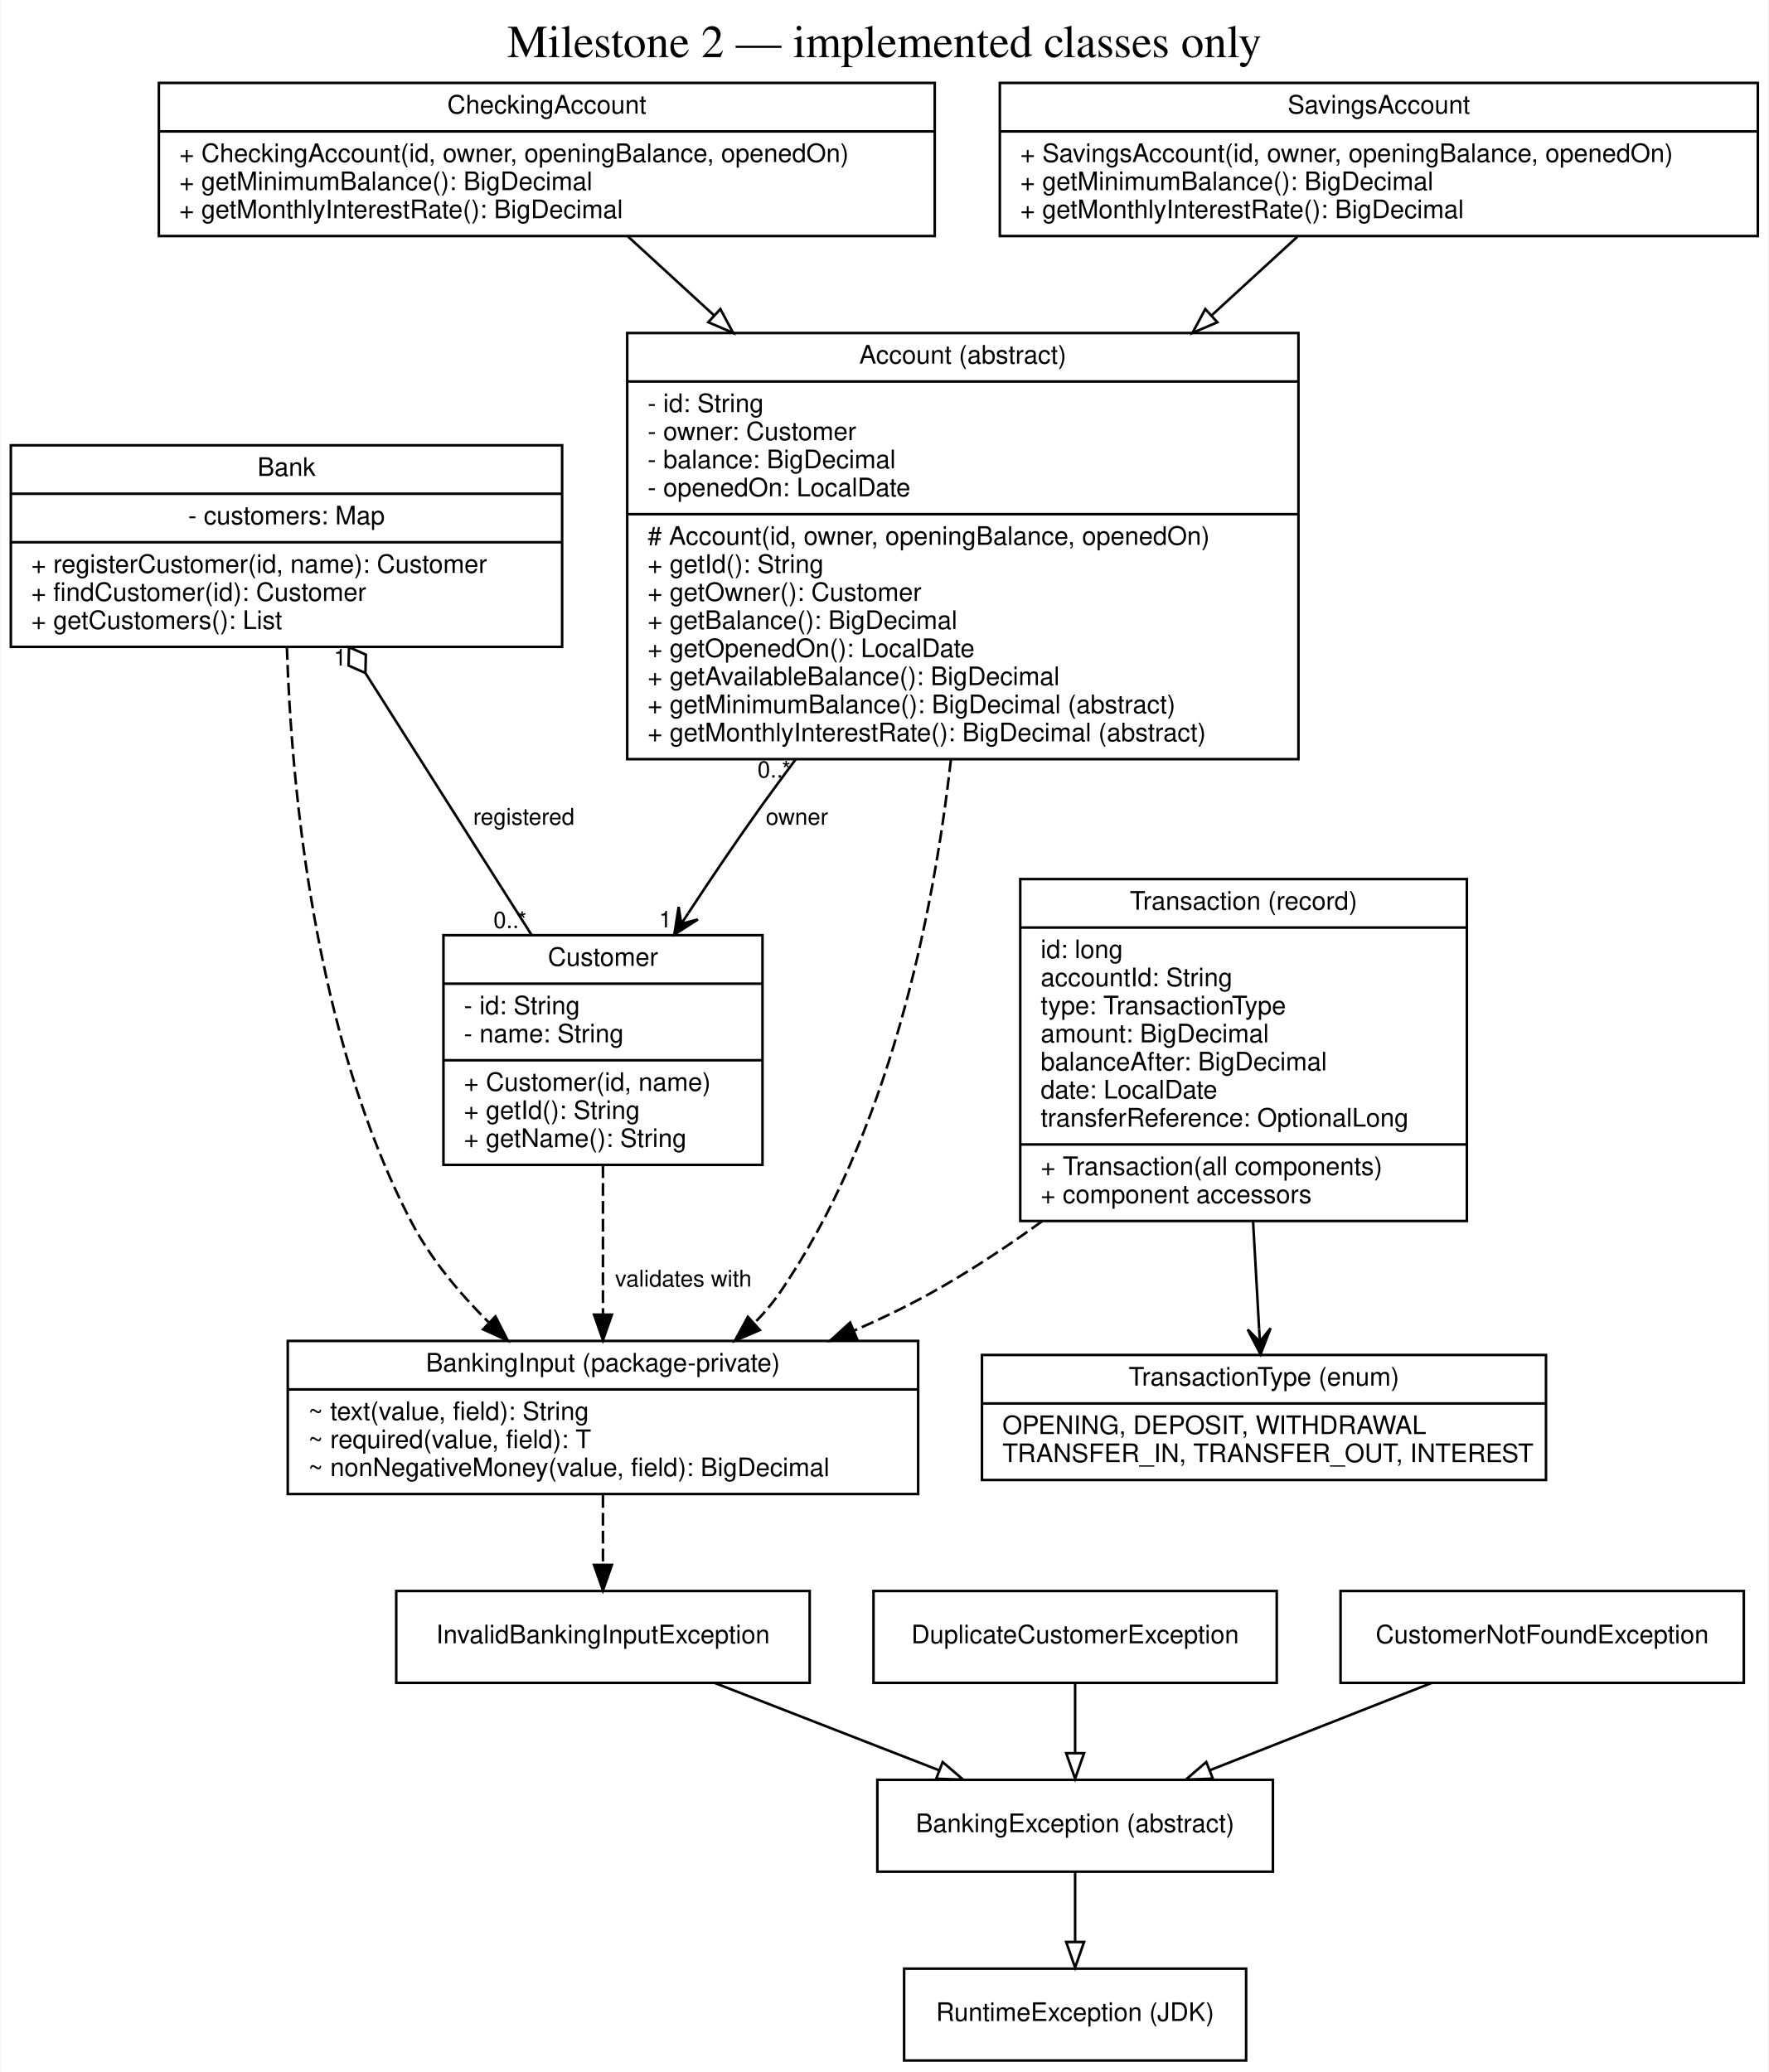
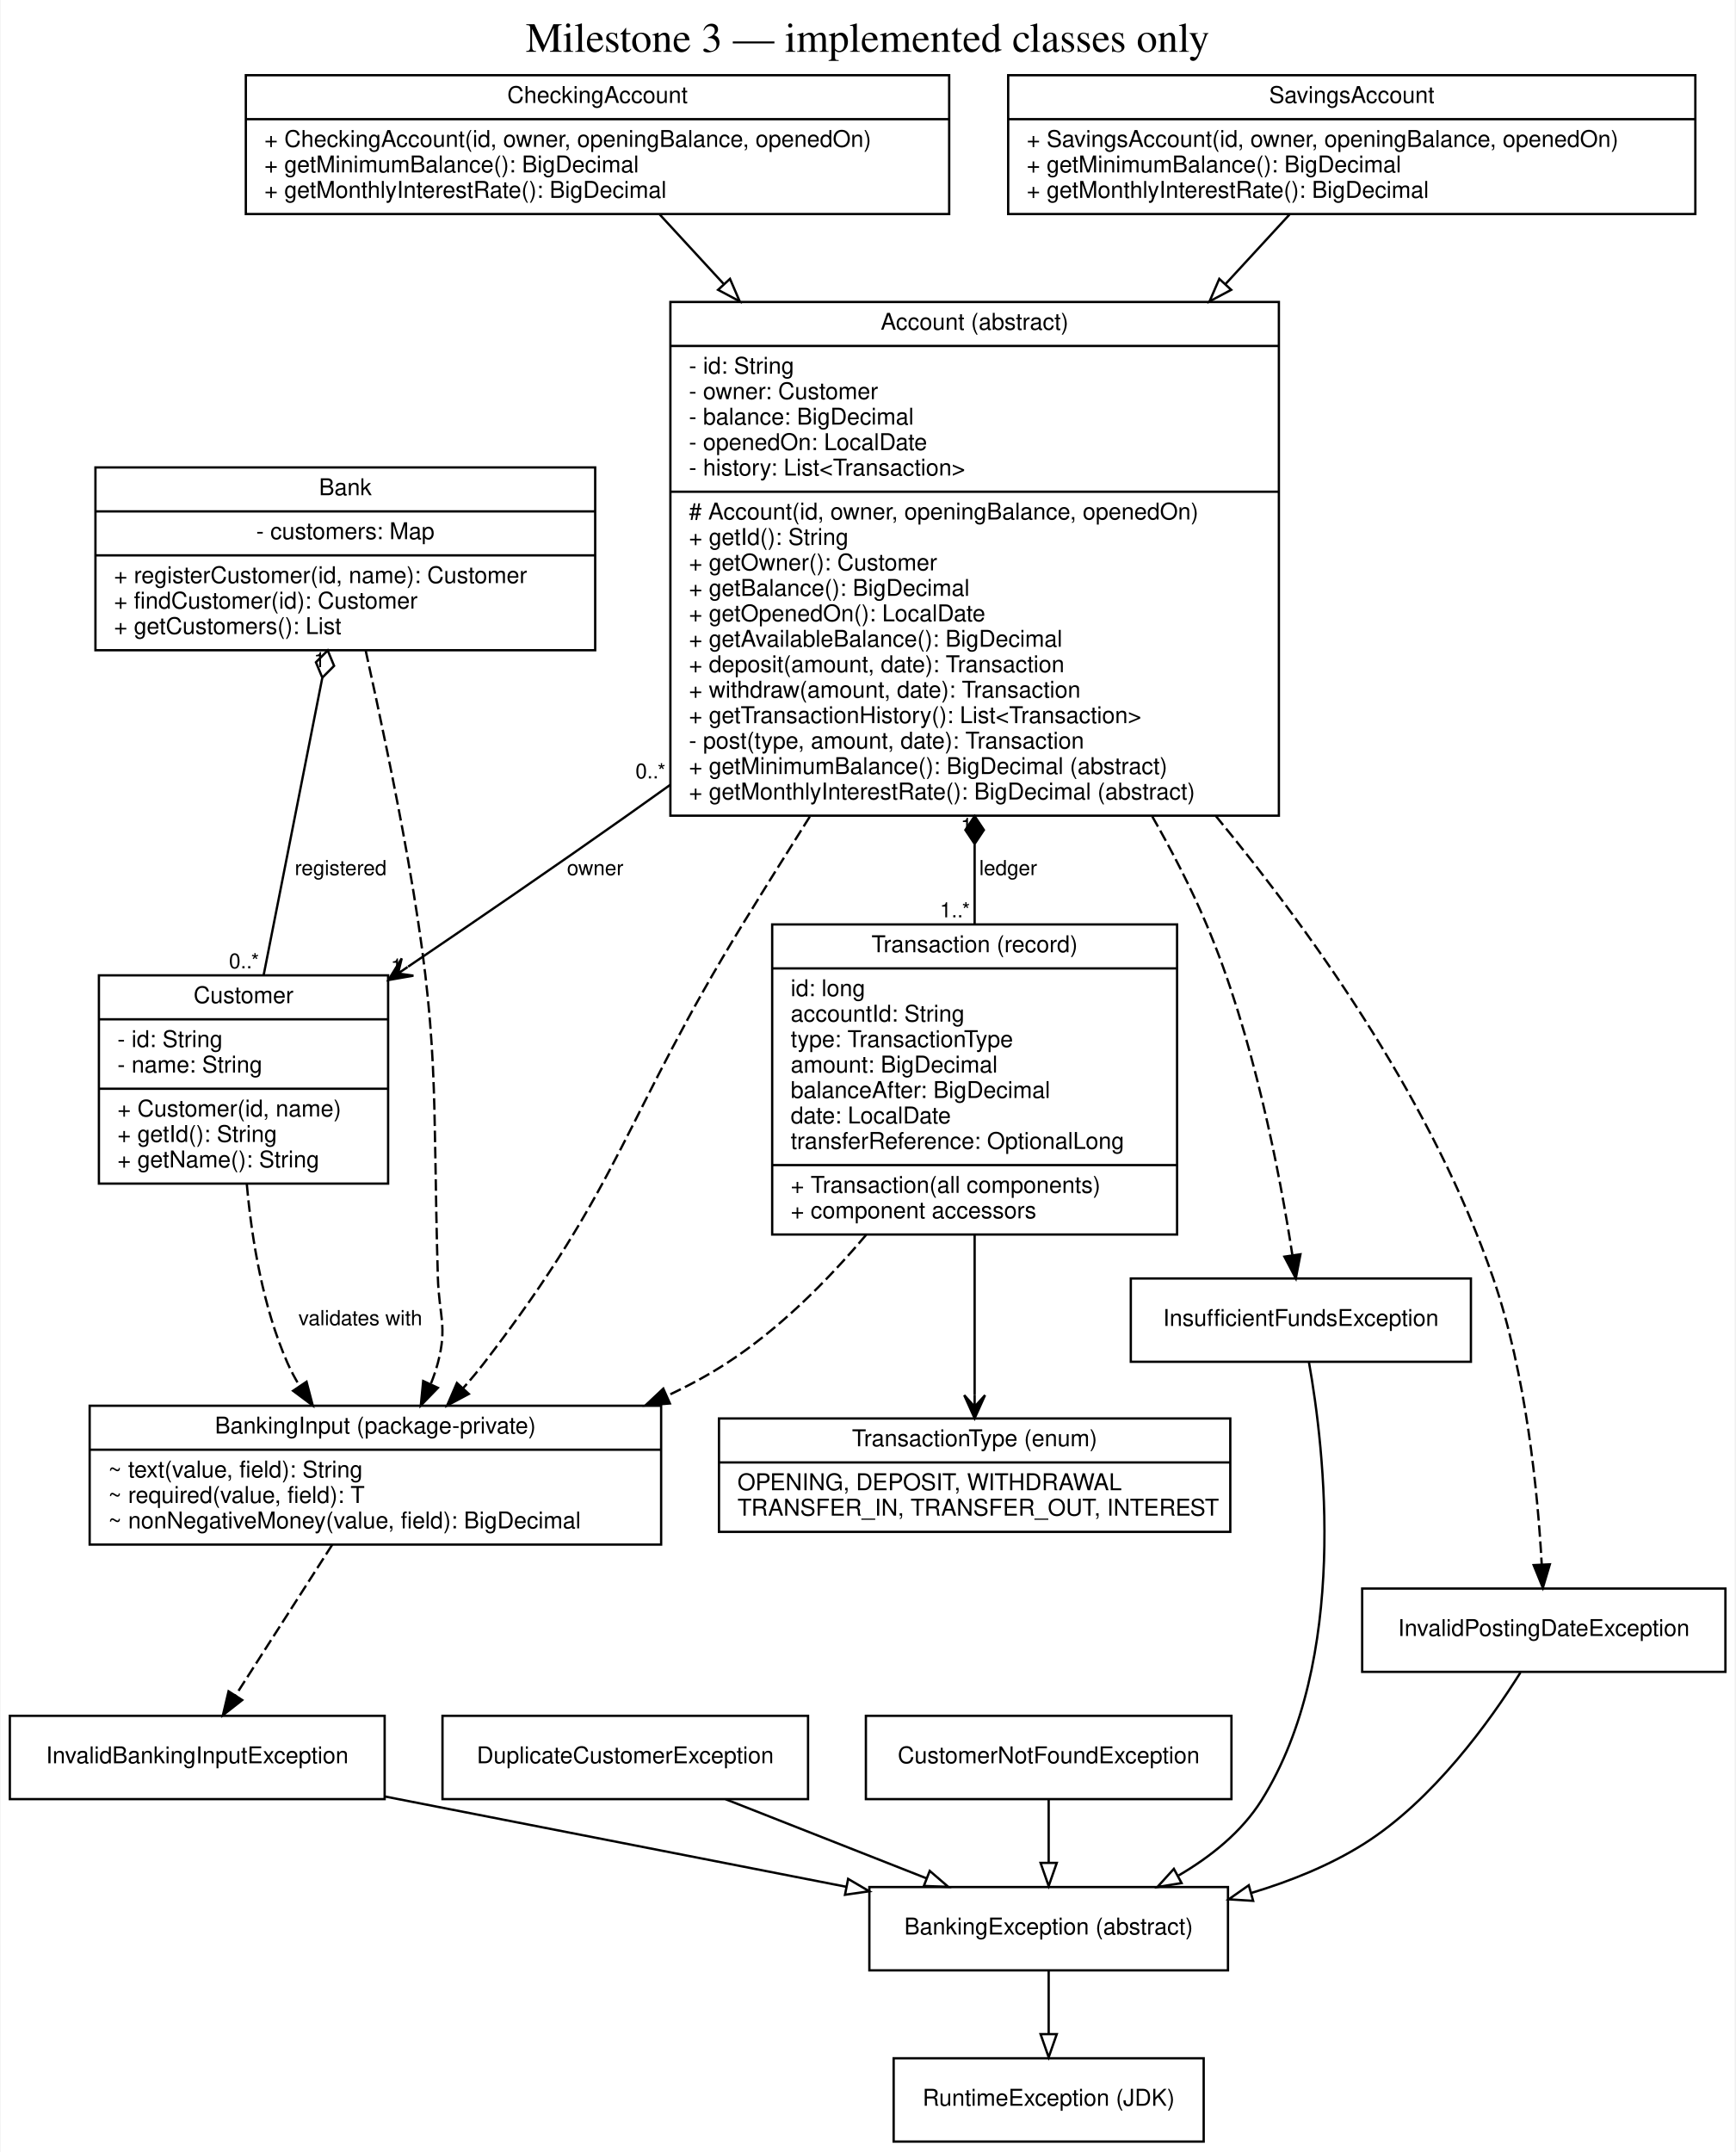
- <svg xmlns="http://www.w3.org/2000/svg" width="693pt" height="812pt" viewBox="0.00 0.00 692.50 812.00">
-   <g id="graph0" class="graph" transform="scale(1 1) rotate(0) translate(4 808)">
-     <polygon fill="white" stroke="transparent" points="-4,4 -4,-808 688.5,-808 688.5,4 -4,4" />
-     <text text-anchor="middle" x="342.25" y="-785.6" font-family="Times,serif" font-size="18.00">Milestone 2 — implemented classes only</text>
+ <svg xmlns="http://www.w3.org/2000/svg" width="750pt" height="930pt" viewBox="0.00 0.00 749.50 930.00">
+   <g id="graph0" class="graph" transform="scale(1 1) rotate(0) translate(4 926)">
+     <polygon fill="white" stroke="transparent" points="-4,4 -4,-926 745.5,-926 745.5,4 -4,4" />
+     <text text-anchor="middle" x="370.75" y="-903.6" font-family="Times,serif" font-size="18.00">Milestone 3 — implemented classes only</text>
    <g id="node1" class="node">
-       <polygon fill="none" stroke="black" points="0,-554.5 0,-633.5 216,-633.5 216,-554.5 0,-554.5" />
-       <text text-anchor="middle" x="108" y="-621.5" font-family="Helvetica,sans-Serif" font-size="10.00">Bank</text>
-       <polyline fill="none" stroke="black" points="0,-614.5 216,-614.5 " />
-       <text text-anchor="middle" x="108" y="-602.5" font-family="Helvetica,sans-Serif" font-size="10.00">- customers: Map</text>
-       <polyline fill="none" stroke="black" points="0,-595.5 216,-595.5 " />
-       <text text-anchor="start" x="8" y="-583.5" font-family="Helvetica,sans-Serif" font-size="10.00">+ registerCustomer(id, name): Customer</text>
-       <text text-anchor="start" x="8" y="-572.5" font-family="Helvetica,sans-Serif" font-size="10.00">+ findCustomer(id): Customer</text>
-       <text text-anchor="start" x="8" y="-561.5" font-family="Helvetica,sans-Serif" font-size="10.00">+ getCustomers(): List</text>
+       <polygon fill="none" stroke="black" points="37,-645 37,-724 253,-724 253,-645 37,-645" />
+       <text text-anchor="middle" x="145" y="-712" font-family="Helvetica,sans-Serif" font-size="10.00">Bank</text>
+       <polyline fill="none" stroke="black" points="37,-705 253,-705 " />
+       <text text-anchor="middle" x="145" y="-693" font-family="Helvetica,sans-Serif" font-size="10.00">- customers: Map</text>
+       <polyline fill="none" stroke="black" points="37,-686 253,-686 " />
+       <text text-anchor="start" x="45" y="-674" font-family="Helvetica,sans-Serif" font-size="10.00">+ registerCustomer(id, name): Customer</text>
+       <text text-anchor="start" x="45" y="-663" font-family="Helvetica,sans-Serif" font-size="10.00">+ findCustomer(id): Customer</text>
+       <text text-anchor="start" x="45" y="-652" font-family="Helvetica,sans-Serif" font-size="10.00">+ getCustomers(): List</text>
    </g>
    <g id="node2" class="node">
-       <polygon fill="none" stroke="black" points="169.5,-351.5 169.5,-441.5 294.5,-441.5 294.5,-351.5 169.5,-351.5" />
-       <text text-anchor="middle" x="232" y="-429.5" font-family="Helvetica,sans-Serif" font-size="10.00">Customer</text>
-       <polyline fill="none" stroke="black" points="169.5,-422.5 294.5,-422.5 " />
-       <text text-anchor="start" x="177.5" y="-410.5" font-family="Helvetica,sans-Serif" font-size="10.00">- id: String</text>
-       <text text-anchor="start" x="177.5" y="-399.5" font-family="Helvetica,sans-Serif" font-size="10.00">- name: String</text>
-       <polyline fill="none" stroke="black" points="169.5,-392.5 294.5,-392.5 " />
-       <text text-anchor="start" x="177.5" y="-380.5" font-family="Helvetica,sans-Serif" font-size="10.00">+ Customer(id, name)</text>
-       <text text-anchor="start" x="177.5" y="-369.5" font-family="Helvetica,sans-Serif" font-size="10.00">+ getId(): String</text>
-       <text text-anchor="start" x="177.5" y="-358.5" font-family="Helvetica,sans-Serif" font-size="10.00">+ getName(): String</text>
+       <polygon fill="none" stroke="black" points="38.5,-414.5 38.5,-504.5 163.5,-504.5 163.5,-414.5 38.5,-414.5" />
+       <text text-anchor="middle" x="101" y="-492.5" font-family="Helvetica,sans-Serif" font-size="10.00">Customer</text>
+       <polyline fill="none" stroke="black" points="38.5,-485.5 163.5,-485.5 " />
+       <text text-anchor="start" x="46.5" y="-473.5" font-family="Helvetica,sans-Serif" font-size="10.00">- id: String</text>
+       <text text-anchor="start" x="46.5" y="-462.5" font-family="Helvetica,sans-Serif" font-size="10.00">- name: String</text>
+       <polyline fill="none" stroke="black" points="38.5,-455.5 163.5,-455.5 " />
+       <text text-anchor="start" x="46.5" y="-443.5" font-family="Helvetica,sans-Serif" font-size="10.00">+ Customer(id, name)</text>
+       <text text-anchor="start" x="46.5" y="-432.5" font-family="Helvetica,sans-Serif" font-size="10.00">+ getId(): String</text>
+       <text text-anchor="start" x="46.5" y="-421.5" font-family="Helvetica,sans-Serif" font-size="10.00">+ getName(): String</text>
    </g>
    <g id="edge1" class="edge">
-       <path fill="none" stroke="black" d="M139.03,-544.07C159.01,-512.58 184.76,-471.98 204.09,-441.5" />
-       <polygon fill="none" stroke="black" points="138.93,-544.24 139.09,-551.45 132.5,-554.38 132.33,-547.17 138.93,-544.24" />
-       <text text-anchor="middle" x="201" y="-484.8" font-family="Helvetica,sans-Serif" font-size="9.00">registered</text>
-       <text text-anchor="middle" x="195.59" y="-444.3" font-family="Helvetica,sans-Serif" font-size="9.00">0..*</text>
-       <text text-anchor="middle" x="129" y="-547.18" font-family="Helvetica,sans-Serif" font-size="9.00">1</text>
+       <path fill="none" stroke="black" d="M135.02,-632.91C127.4,-594.31 117.01,-541.67 109.73,-504.74" />
+       <polygon fill="none" stroke="black" points="135.06,-633.14 140.15,-638.25 137.39,-644.91 132.3,-639.8 135.06,-633.14" />
+       <text text-anchor="middle" x="143" y="-547.8" font-family="Helvetica,sans-Serif" font-size="9.00">registered</text>
+       <text text-anchor="middle" x="101.23" y="-507.54" font-family="Helvetica,sans-Serif" font-size="9.00">0..*</text>
+       <text text-anchor="middle" x="133.89" y="-637.71" font-family="Helvetica,sans-Serif" font-size="9.00">1</text>
    </g>
    <g id="node8" class="node">
-       <polygon fill="none" stroke="black" points="108.5,-222.5 108.5,-282.5 355.5,-282.5 355.5,-222.5 108.5,-222.5" />
-       <text text-anchor="middle" x="232" y="-270.5" font-family="Helvetica,sans-Serif" font-size="10.00">BankingInput (package-private)</text>
-       <polyline fill="none" stroke="black" points="108.5,-263.5 355.5,-263.5 " />
-       <text text-anchor="start" x="116.5" y="-251.5" font-family="Helvetica,sans-Serif" font-size="10.00">~ text(value, field): String</text>
-       <text text-anchor="start" x="116.5" y="-240.5" font-family="Helvetica,sans-Serif" font-size="10.00">~ required(value, field): T</text>
-       <text text-anchor="start" x="116.5" y="-229.5" font-family="Helvetica,sans-Serif" font-size="10.00">~ nonNegativeMoney(value, field): BigDecimal</text>
+       <polygon fill="none" stroke="black" points="34.5,-258.5 34.5,-318.5 281.5,-318.5 281.5,-258.5 34.5,-258.5" />
+       <text text-anchor="middle" x="158" y="-306.5" font-family="Helvetica,sans-Serif" font-size="10.00">BankingInput (package-private)</text>
+       <polyline fill="none" stroke="black" points="34.5,-299.5 281.5,-299.5 " />
+       <text text-anchor="start" x="42.5" y="-287.5" font-family="Helvetica,sans-Serif" font-size="10.00">~ text(value, field): String</text>
+       <text text-anchor="start" x="42.5" y="-276.5" font-family="Helvetica,sans-Serif" font-size="10.00">~ required(value, field): T</text>
+       <text text-anchor="start" x="42.5" y="-265.5" font-family="Helvetica,sans-Serif" font-size="10.00">~ nonNegativeMoney(value, field): BigDecimal</text>
+     </g>
+     <g id="edge8" class="edge">
+       <path fill="none" stroke="black" stroke-dasharray="5,2" d="M153.81,-644.83C159.44,-619.38 166.66,-585.31 172,-555 186,-475.57 182.63,-454.62 185,-374 185.48,-357.56 189.2,-352.9 185,-337 184.2,-333.98 183.16,-330.95 181.96,-327.96" />
+       <polygon fill="black" stroke="black" points="185.01,-326.24 177.63,-318.64 178.66,-329.18 185.01,-326.24" />
    </g>
    <g id="edge7" class="edge">
-       <path fill="none" stroke="black" stroke-dasharray="5,2" d="M108.16,-554.43C109.88,-500.86 118.59,-402.29 157,-329 164.53,-314.64 175.71,-301.25 187.16,-289.85" />
-       <polygon fill="black" stroke="black" points="189.87,-292.1 194.68,-282.66 185.03,-287.04 189.87,-292.1" />
+       <path fill="none" stroke="black" stroke-dasharray="5,2" d="M102.43,-414.23C104.54,-390.49 109.33,-361.23 120,-337 121.49,-333.61 123.29,-330.26 125.28,-327" />
+       <polygon fill="black" stroke="black" points="128.24,-328.87 130.92,-318.62 122.43,-324.96 128.24,-328.87" />
+       <text text-anchor="middle" x="151.5" y="-353.3" font-family="Helvetica,sans-Serif" font-size="9.00">validates with</text>
+     </g>
+     <g id="node3" class="node">
+       <polygon fill="none" stroke="black" points="285.5,-573.5 285.5,-795.5 548.5,-795.5 548.5,-573.5 285.5,-573.5" />
+       <text text-anchor="middle" x="417" y="-783.5" font-family="Helvetica,sans-Serif" font-size="10.00">Account (abstract)</text>
+       <polyline fill="none" stroke="black" points="285.5,-776.5 548.5,-776.5 " />
+       <text text-anchor="start" x="293.5" y="-764.5" font-family="Helvetica,sans-Serif" font-size="10.00">- id: String</text>
+       <text text-anchor="start" x="293.5" y="-753.5" font-family="Helvetica,sans-Serif" font-size="10.00">- owner: Customer</text>
+       <text text-anchor="start" x="293.5" y="-742.5" font-family="Helvetica,sans-Serif" font-size="10.00">- balance: BigDecimal</text>
+       <text text-anchor="start" x="293.5" y="-731.5" font-family="Helvetica,sans-Serif" font-size="10.00">- openedOn: LocalDate</text>
+       <text text-anchor="start" x="293.5" y="-720.5" font-family="Helvetica,sans-Serif" font-size="10.00">- history: List&lt;Transaction&gt;</text>
+       <polyline fill="none" stroke="black" points="285.5,-713.5 548.5,-713.5 " />
+       <text text-anchor="start" x="293.5" y="-701.5" font-family="Helvetica,sans-Serif" font-size="10.00"># Account(id, owner, openingBalance, openedOn)</text>
+       <text text-anchor="start" x="293.5" y="-690.5" font-family="Helvetica,sans-Serif" font-size="10.00">+ getId(): String</text>
+       <text text-anchor="start" x="293.5" y="-679.5" font-family="Helvetica,sans-Serif" font-size="10.00">+ getOwner(): Customer</text>
+       <text text-anchor="start" x="293.5" y="-668.5" font-family="Helvetica,sans-Serif" font-size="10.00">+ getBalance(): BigDecimal</text>
+       <text text-anchor="start" x="293.5" y="-657.5" font-family="Helvetica,sans-Serif" font-size="10.00">+ getOpenedOn(): LocalDate</text>
+       <text text-anchor="start" x="293.5" y="-646.5" font-family="Helvetica,sans-Serif" font-size="10.00">+ getAvailableBalance(): BigDecimal</text>
+       <text text-anchor="start" x="293.5" y="-635.5" font-family="Helvetica,sans-Serif" font-size="10.00">+ deposit(amount, date): Transaction</text>
+       <text text-anchor="start" x="293.5" y="-624.5" font-family="Helvetica,sans-Serif" font-size="10.00">+ withdraw(amount, date): Transaction</text>
+       <text text-anchor="start" x="293.5" y="-613.5" font-family="Helvetica,sans-Serif" font-size="10.00">+ getTransactionHistory(): List&lt;Transaction&gt;</text>
+       <text text-anchor="start" x="293.5" y="-602.5" font-family="Helvetica,sans-Serif" font-size="10.00">- post(type, amount, date): Transaction</text>
+       <text text-anchor="start" x="293.5" y="-591.5" font-family="Helvetica,sans-Serif" font-size="10.00">+ getMinimumBalance(): BigDecimal (abstract)</text>
+       <text text-anchor="start" x="293.5" y="-580.5" font-family="Helvetica,sans-Serif" font-size="10.00">+ getMonthlyInterestRate(): BigDecimal (abstract)</text>
+     </g>
+     <g id="edge2" class="edge">
+       <path fill="none" stroke="black" d="M285.42,-586.82C278.87,-582.13 272.37,-577.5 266,-573 235.46,-551.42 201.37,-528.06 172.13,-508.24" />
+       <polygon fill="black" stroke="black" points="163.63,-502.48 174.43,-504.36 167.77,-505.29 171.91,-508.09 171.91,-508.09 171.91,-508.09 167.77,-505.29 169.38,-511.82 163.63,-502.48 163.63,-502.48" />
+       <text text-anchor="middle" x="253" y="-547.8" font-family="Helvetica,sans-Serif" font-size="9.00">owner</text>
+       <text text-anchor="middle" x="167.13" y="-505.28" font-family="Helvetica,sans-Serif" font-size="9.00">1</text>
+       <text text-anchor="middle" x="276.92" y="-589.62" font-family="Helvetica,sans-Serif" font-size="9.00">0..*</text>
+     </g>
+     <g id="node6" class="node">
+       <polygon fill="none" stroke="black" points="329.5,-392.5 329.5,-526.5 504.5,-526.5 504.5,-392.5 329.5,-392.5" />
+       <text text-anchor="middle" x="417" y="-514.5" font-family="Helvetica,sans-Serif" font-size="10.00">Transaction (record)</text>
+       <polyline fill="none" stroke="black" points="329.5,-507.5 504.5,-507.5 " />
+       <text text-anchor="start" x="337.5" y="-495.5" font-family="Helvetica,sans-Serif" font-size="10.00">id: long</text>
+       <text text-anchor="start" x="337.5" y="-484.5" font-family="Helvetica,sans-Serif" font-size="10.00">accountId: String</text>
+       <text text-anchor="start" x="337.5" y="-473.5" font-family="Helvetica,sans-Serif" font-size="10.00">type: TransactionType</text>
+       <text text-anchor="start" x="337.5" y="-462.5" font-family="Helvetica,sans-Serif" font-size="10.00">amount: BigDecimal</text>
+       <text text-anchor="start" x="337.5" y="-451.5" font-family="Helvetica,sans-Serif" font-size="10.00">balanceAfter: BigDecimal</text>
+       <text text-anchor="start" x="337.5" y="-440.5" font-family="Helvetica,sans-Serif" font-size="10.00">date: LocalDate</text>
+       <text text-anchor="start" x="337.5" y="-429.5" font-family="Helvetica,sans-Serif" font-size="10.00">transferReference: OptionalLong</text>
+       <polyline fill="none" stroke="black" points="329.5,-422.5 504.5,-422.5 " />
+       <text text-anchor="start" x="337.5" y="-410.5" font-family="Helvetica,sans-Serif" font-size="10.00">+ Transaction(all components)</text>
+       <text text-anchor="start" x="337.5" y="-399.5" font-family="Helvetica,sans-Serif" font-size="10.00">+ component accessors</text>
+     </g>
+     <g id="edge5" class="edge">
+       <path fill="none" stroke="black" d="M417,-561.02C417,-549.26 417,-537.66 417,-526.76" />
+       <polygon fill="black" stroke="black" points="417,-561.31 421,-567.31 417,-573.31 413,-567.31 417,-561.31" />
+       <text text-anchor="middle" x="431.5" y="-547.8" font-family="Helvetica,sans-Serif" font-size="9.00">ledger</text>
+       <text text-anchor="middle" x="408.5" y="-529.56" font-family="Helvetica,sans-Serif" font-size="9.00">1..*</text>
+       <text text-anchor="middle" x="413.5" y="-566.11" font-family="Helvetica,sans-Serif" font-size="9.00">1</text>
+     </g>
+     <g id="edge9" class="edge">
+       <path fill="none" stroke="black" stroke-dasharray="5,2" d="M345.76,-573.09C336.01,-557.67 326.19,-541.98 317,-527 265.71,-443.46 264.82,-414.66 205,-337 202.22,-333.39 199.18,-329.76 196.03,-326.22" />
+       <polygon fill="black" stroke="black" points="198.38,-323.6 189.02,-318.61 193.23,-328.34 198.38,-323.6" />
+     </g>
+     <g id="node13" class="node">
+       <polygon fill="none" stroke="black" points="484.5,-337.5 484.5,-373.5 631.5,-373.5 631.5,-337.5 484.5,-337.5" />
+       <text text-anchor="middle" x="558" y="-353" font-family="Helvetica,sans-Serif" font-size="10.00">InsufficientFundsException</text>
+     </g>
+     <g id="edge16" class="edge">
+       <path fill="none" stroke="black" stroke-dasharray="5,2" d="M493.79,-573.14C502.41,-558.05 510.44,-542.43 517,-527 537.54,-478.72 549.01,-418.17 554.31,-383.75" />
+       <polygon fill="black" stroke="black" points="557.82,-383.95 555.82,-373.55 550.89,-382.93 557.82,-383.95" />
+     </g>
+     <g id="node14" class="node">
+       <polygon fill="none" stroke="black" points="584.5,-203.5 584.5,-239.5 741.5,-239.5 741.5,-203.5 584.5,-203.5" />
+       <text text-anchor="middle" x="663" y="-219" font-family="Helvetica,sans-Serif" font-size="10.00">InvalidPostingDateException</text>
+     </g>
+     <g id="edge17" class="edge">
+       <path fill="none" stroke="black" stroke-dasharray="5,2" d="M521.25,-573.36C566.87,-517.99 615.68,-447.18 641,-374 655.46,-332.21 660.42,-280.75 662.11,-249.84" />
+       <polygon fill="black" stroke="black" points="665.61,-249.96 662.59,-239.81 658.62,-249.63 665.61,-249.96" />
+     </g>
+     <g id="node4" class="node">
+       <polygon fill="none" stroke="black" points="102,-833.5 102,-893.5 406,-893.5 406,-833.5 102,-833.5" />
+       <text text-anchor="middle" x="254" y="-881.5" font-family="Helvetica,sans-Serif" font-size="10.00">CheckingAccount</text>
+       <polyline fill="none" stroke="black" points="102,-874.5 406,-874.5 " />
+       <text text-anchor="start" x="110" y="-862.5" font-family="Helvetica,sans-Serif" font-size="10.00">+ CheckingAccount(id, owner, openingBalance, openedOn)</text>
+       <text text-anchor="start" x="110" y="-851.5" font-family="Helvetica,sans-Serif" font-size="10.00">+ getMinimumBalance(): BigDecimal</text>
+       <text text-anchor="start" x="110" y="-840.5" font-family="Helvetica,sans-Serif" font-size="10.00">+ getMonthlyInterestRate(): BigDecimal</text>
+     </g>
+     <g id="edge3" class="edge">
+       <path fill="none" stroke="black" d="M280.92,-833.27C289,-824.5 298.4,-814.28 308.43,-803.4" />
+       <polygon fill="none" stroke="black" points="311.26,-805.49 315.46,-795.77 306.11,-800.75 311.26,-805.49" />
+     </g>
+     <g id="node5" class="node">
+       <polygon fill="none" stroke="black" points="431.5,-833.5 431.5,-893.5 728.5,-893.5 728.5,-833.5 431.5,-833.5" />
+       <text text-anchor="middle" x="580" y="-881.5" font-family="Helvetica,sans-Serif" font-size="10.00">SavingsAccount</text>
+       <polyline fill="none" stroke="black" points="431.5,-874.5 728.5,-874.5 " />
+       <text text-anchor="start" x="439.5" y="-862.5" font-family="Helvetica,sans-Serif" font-size="10.00">+ SavingsAccount(id, owner, openingBalance, openedOn)</text>
+       <text text-anchor="start" x="439.5" y="-851.5" font-family="Helvetica,sans-Serif" font-size="10.00">+ getMinimumBalance(): BigDecimal</text>
+       <text text-anchor="start" x="439.5" y="-840.5" font-family="Helvetica,sans-Serif" font-size="10.00">+ getMonthlyInterestRate(): BigDecimal</text>
+     </g>
+     <g id="edge4" class="edge">
+       <path fill="none" stroke="black" d="M553.08,-833.27C545,-824.5 535.6,-814.28 525.57,-803.4" />
+       <polygon fill="none" stroke="black" points="527.89,-800.75 518.54,-795.77 522.74,-805.49 527.89,-800.75" />
+     </g>
+     <g id="node7" class="node">
+       <polygon fill="none" stroke="black" points="306.5,-264 306.5,-313 527.5,-313 527.5,-264 306.5,-264" />
+       <text text-anchor="middle" x="417" y="-301" font-family="Helvetica,sans-Serif" font-size="10.00">TransactionType (enum)</text>
+       <polyline fill="none" stroke="black" points="306.5,-294 527.5,-294 " />
+       <text text-anchor="start" x="314.5" y="-282" font-family="Helvetica,sans-Serif" font-size="10.00">OPENING, DEPOSIT, WITHDRAWAL</text>
+       <text text-anchor="start" x="314.5" y="-271" font-family="Helvetica,sans-Serif" font-size="10.00">TRANSFER_IN, TRANSFER_OUT, INTEREST</text>
    </g>
    <g id="edge6" class="edge">
-       <path fill="none" stroke="black" stroke-dasharray="5,2" d="M232,-351.35C232,-332.7 232,-311.16 232,-293.04" />
-       <polygon fill="black" stroke="black" points="235.5,-292.81 232,-282.81 228.5,-292.81 235.5,-292.81" />
-       <text text-anchor="middle" x="263.5" y="-303.8" font-family="Helvetica,sans-Serif" font-size="9.00">validates with</text>
-     </g>
-     <g id="node3" class="node">
-       <polygon fill="none" stroke="black" points="241.5,-510.5 241.5,-677.5 504.5,-677.5 504.5,-510.5 241.5,-510.5" />
-       <text text-anchor="middle" x="373" y="-665.5" font-family="Helvetica,sans-Serif" font-size="10.00">Account (abstract)</text>
-       <polyline fill="none" stroke="black" points="241.5,-658.5 504.5,-658.5 " />
-       <text text-anchor="start" x="249.5" y="-646.5" font-family="Helvetica,sans-Serif" font-size="10.00">- id: String</text>
-       <text text-anchor="start" x="249.5" y="-635.5" font-family="Helvetica,sans-Serif" font-size="10.00">- owner: Customer</text>
-       <text text-anchor="start" x="249.5" y="-624.5" font-family="Helvetica,sans-Serif" font-size="10.00">- balance: BigDecimal</text>
-       <text text-anchor="start" x="249.5" y="-613.5" font-family="Helvetica,sans-Serif" font-size="10.00">- openedOn: LocalDate</text>
-       <polyline fill="none" stroke="black" points="241.5,-606.5 504.5,-606.5 " />
-       <text text-anchor="start" x="249.5" y="-594.5" font-family="Helvetica,sans-Serif" font-size="10.00"># Account(id, owner, openingBalance, openedOn)</text>
-       <text text-anchor="start" x="249.5" y="-583.5" font-family="Helvetica,sans-Serif" font-size="10.00">+ getId(): String</text>
-       <text text-anchor="start" x="249.5" y="-572.5" font-family="Helvetica,sans-Serif" font-size="10.00">+ getOwner(): Customer</text>
-       <text text-anchor="start" x="249.5" y="-561.5" font-family="Helvetica,sans-Serif" font-size="10.00">+ getBalance(): BigDecimal</text>
-       <text text-anchor="start" x="249.5" y="-550.5" font-family="Helvetica,sans-Serif" font-size="10.00">+ getOpenedOn(): LocalDate</text>
-       <text text-anchor="start" x="249.5" y="-539.5" font-family="Helvetica,sans-Serif" font-size="10.00">+ getAvailableBalance(): BigDecimal</text>
-       <text text-anchor="start" x="249.5" y="-528.5" font-family="Helvetica,sans-Serif" font-size="10.00">+ getMinimumBalance(): BigDecimal (abstract)</text>
-       <text text-anchor="start" x="249.5" y="-517.5" font-family="Helvetica,sans-Serif" font-size="10.00">+ getMonthlyInterestRate(): BigDecimal (abstract)</text>
-     </g>
-     <g id="edge2" class="edge">
-       <path fill="none" stroke="black" d="M307.55,-510.47C302.91,-504.26 298.35,-498.06 294,-492 284.43,-478.66 274.5,-463.95 265.46,-450.19" />
-       <polygon fill="black" stroke="black" points="259.96,-441.77 269.2,-447.68 262.69,-445.95 265.43,-450.14 265.43,-450.14 265.43,-450.14 262.69,-445.95 261.66,-452.6 259.96,-441.77 259.96,-441.77" />
-       <text text-anchor="middle" x="308" y="-484.8" font-family="Helvetica,sans-Serif" font-size="9.00">owner</text>
-       <text text-anchor="middle" x="256.46" y="-444.57" font-family="Helvetica,sans-Serif" font-size="9.00">1</text>
-       <text text-anchor="middle" x="299.05" y="-503.27" font-family="Helvetica,sans-Serif" font-size="9.00">0..*</text>
-     </g>
-     <g id="edge8" class="edge">
-       <path fill="none" stroke="black" stroke-dasharray="5,2" d="M368.34,-510.39C361.31,-448.1 343.9,-363.06 301,-301 298.2,-296.95 294.94,-293.14 291.38,-289.58" />
-       <polygon fill="black" stroke="black" points="293.47,-286.76 283.72,-282.62 288.77,-291.94 293.47,-286.76" />
-     </g>
-     <g id="node4" class="node">
-       <polygon fill="none" stroke="black" points="58,-715.5 58,-775.5 362,-775.5 362,-715.5 58,-715.5" />
-       <text text-anchor="middle" x="210" y="-763.5" font-family="Helvetica,sans-Serif" font-size="10.00">CheckingAccount</text>
-       <polyline fill="none" stroke="black" points="58,-756.5 362,-756.5 " />
-       <text text-anchor="start" x="66" y="-744.5" font-family="Helvetica,sans-Serif" font-size="10.00">+ CheckingAccount(id, owner, openingBalance, openedOn)</text>
-       <text text-anchor="start" x="66" y="-733.5" font-family="Helvetica,sans-Serif" font-size="10.00">+ getMinimumBalance(): BigDecimal</text>
-       <text text-anchor="start" x="66" y="-722.5" font-family="Helvetica,sans-Serif" font-size="10.00">+ getMonthlyInterestRate(): BigDecimal</text>
-     </g>
-     <g id="edge3" class="edge">
-       <path fill="none" stroke="black" d="M241.81,-715.32C251.79,-706.17 263.37,-695.55 275.44,-684.48" />
-       <polygon fill="none" stroke="black" points="278,-686.88 283.01,-677.54 273.27,-681.72 278,-686.88" />
-     </g>
-     <g id="node5" class="node">
-       <polygon fill="none" stroke="black" points="387.5,-715.5 387.5,-775.5 684.5,-775.5 684.5,-715.5 387.5,-715.5" />
-       <text text-anchor="middle" x="536" y="-763.5" font-family="Helvetica,sans-Serif" font-size="10.00">SavingsAccount</text>
-       <polyline fill="none" stroke="black" points="387.5,-756.5 684.5,-756.5 " />
-       <text text-anchor="start" x="395.5" y="-744.5" font-family="Helvetica,sans-Serif" font-size="10.00">+ SavingsAccount(id, owner, openingBalance, openedOn)</text>
-       <text text-anchor="start" x="395.5" y="-733.5" font-family="Helvetica,sans-Serif" font-size="10.00">+ getMinimumBalance(): BigDecimal</text>
-       <text text-anchor="start" x="395.5" y="-722.5" font-family="Helvetica,sans-Serif" font-size="10.00">+ getMonthlyInterestRate(): BigDecimal</text>
-     </g>
-     <g id="edge4" class="edge">
-       <path fill="none" stroke="black" d="M504.19,-715.32C494.21,-706.17 482.63,-695.55 470.56,-684.48" />
-       <polygon fill="none" stroke="black" points="472.73,-681.72 462.99,-677.54 468,-686.88 472.73,-681.72" />
-     </g>
-     <g id="node6" class="node">
-       <polygon fill="none" stroke="black" points="395.5,-329.5 395.5,-463.5 570.5,-463.5 570.5,-329.5 395.5,-329.5" />
-       <text text-anchor="middle" x="483" y="-451.5" font-family="Helvetica,sans-Serif" font-size="10.00">Transaction (record)</text>
-       <polyline fill="none" stroke="black" points="395.5,-444.5 570.5,-444.5 " />
-       <text text-anchor="start" x="403.5" y="-432.5" font-family="Helvetica,sans-Serif" font-size="10.00">id: long</text>
-       <text text-anchor="start" x="403.5" y="-421.5" font-family="Helvetica,sans-Serif" font-size="10.00">accountId: String</text>
-       <text text-anchor="start" x="403.5" y="-410.5" font-family="Helvetica,sans-Serif" font-size="10.00">type: TransactionType</text>
-       <text text-anchor="start" x="403.5" y="-399.5" font-family="Helvetica,sans-Serif" font-size="10.00">amount: BigDecimal</text>
-       <text text-anchor="start" x="403.5" y="-388.5" font-family="Helvetica,sans-Serif" font-size="10.00">balanceAfter: BigDecimal</text>
-       <text text-anchor="start" x="403.5" y="-377.5" font-family="Helvetica,sans-Serif" font-size="10.00">date: LocalDate</text>
-       <text text-anchor="start" x="403.5" y="-366.5" font-family="Helvetica,sans-Serif" font-size="10.00">transferReference: OptionalLong</text>
-       <polyline fill="none" stroke="black" points="395.5,-359.5 570.5,-359.5 " />
-       <text text-anchor="start" x="403.5" y="-347.5" font-family="Helvetica,sans-Serif" font-size="10.00">+ Transaction(all components)</text>
-       <text text-anchor="start" x="403.5" y="-336.5" font-family="Helvetica,sans-Serif" font-size="10.00">+ component accessors</text>
-     </g>
-     <g id="node7" class="node">
-       <polygon fill="none" stroke="black" points="380.5,-228 380.5,-277 601.5,-277 601.5,-228 380.5,-228" />
-       <text text-anchor="middle" x="491" y="-265" font-family="Helvetica,sans-Serif" font-size="10.00">TransactionType (enum)</text>
-       <polyline fill="none" stroke="black" points="380.5,-258 601.5,-258 " />
-       <text text-anchor="start" x="388.5" y="-246" font-family="Helvetica,sans-Serif" font-size="10.00">OPENING, DEPOSIT, WITHDRAWAL</text>
-       <text text-anchor="start" x="388.5" y="-235" font-family="Helvetica,sans-Serif" font-size="10.00">TRANSFER_IN, TRANSFER_OUT, INTEREST</text>
-     </g>
-     <g id="edge5" class="edge">
-       <path fill="none" stroke="black" d="M486.72,-329.49C487.54,-314.89 488.38,-300.01 489.09,-287.33" />
-       <polygon fill="black" stroke="black" points="489.66,-277.25 493.59,-287.49 489.38,-282.24 489.1,-287.24 489.1,-287.24 489.1,-287.24 489.38,-282.24 484.61,-286.98 489.66,-277.25 489.66,-277.25" />
-     </g>
-     <g id="edge9" class="edge">
-       <path fill="none" stroke="black" stroke-dasharray="5,2" d="M403.99,-329.35C389.83,-319.1 374.85,-309.21 360,-301 350.63,-295.82 340.58,-290.99 330.39,-286.54" />
-       <polygon fill="black" stroke="black" points="331.57,-283.24 321,-282.57 328.84,-289.69 331.57,-283.24" />
+       <path fill="none" stroke="black" d="M417,-392.19C417,-368.52 417,-342.85 417,-323.09" />
+       <polygon fill="black" stroke="black" points="417,-313.06 421.5,-323.06 417,-318.06 417,-323.06 417,-323.06 417,-323.06 417,-318.06 412.5,-323.06 417,-313.06 417,-313.06" />
+     </g>
+     <g id="edge10" class="edge">
+       <path fill="none" stroke="black" stroke-dasharray="5,2" d="M370.11,-392.35C353.12,-372.24 332.51,-351.62 310,-337 301.83,-331.69 293.02,-326.95 283.91,-322.71" />
+       <polygon fill="black" stroke="black" points="285.28,-319.49 274.72,-318.64 282.44,-325.89 285.28,-319.49" />
    </g>
    <g id="node10" class="node">
-       <polygon fill="none" stroke="black" points="151,-148.5 151,-184.5 313,-184.5 313,-148.5 151,-148.5" />
-       <text text-anchor="middle" x="232" y="-164" font-family="Helvetica,sans-Serif" font-size="10.00">InvalidBankingInputException</text>
+       <polygon fill="none" stroke="black" points="0,-148.5 0,-184.5 162,-184.5 162,-148.5 0,-148.5" />
+       <text text-anchor="middle" x="81" y="-164" font-family="Helvetica,sans-Serif" font-size="10.00">InvalidBankingInputException</text>
+     </g>
+     <g id="edge19" class="edge">
+       <path fill="none" stroke="black" stroke-dasharray="5,2" d="M139.36,-258.45C126.6,-238.57 109.84,-212.45 97.56,-193.3" />
+       <polygon fill="black" stroke="black" points="100.43,-191.31 92.09,-184.78 94.54,-195.09 100.43,-191.31" />
+     </g>
+     <g id="node9" class="node">
+       <polygon fill="none" stroke="black" points="371.5,-74.5 371.5,-110.5 526.5,-110.5 526.5,-74.5 371.5,-74.5" />
+       <text text-anchor="middle" x="449" y="-90" font-family="Helvetica,sans-Serif" font-size="10.00">BankingException (abstract)</text>
+     </g>
+     <g id="node15" class="node">
+       <polygon fill="none" stroke="black" points="382,-0.5 382,-36.5 516,-36.5 516,-0.5 382,-0.5" />
+       <text text-anchor="middle" x="449" y="-16" font-family="Helvetica,sans-Serif" font-size="10.00">RuntimeException (JDK)</text>
+     </g>
+     <g id="edge18" class="edge">
+       <path fill="none" stroke="black" d="M449,-74.44C449,-66.31 449,-56.38 449,-47.2" />
+       <polygon fill="none" stroke="black" points="452.5,-46.94 449,-36.94 445.5,-46.94 452.5,-46.94" />
+     </g>
+     <g id="edge11" class="edge">
+       <path fill="none" stroke="black" d="M162.21,-149.61C221.26,-138.06 301.1,-122.44 361.55,-110.61" />
+       <polygon fill="none" stroke="black" points="362.32,-114.03 371.46,-108.67 360.97,-107.16 362.32,-114.03" />
+     </g>
+     <g id="node11" class="node">
+       <polygon fill="none" stroke="black" points="187,-148.5 187,-184.5 345,-184.5 345,-148.5 187,-148.5" />
+       <text text-anchor="middle" x="266" y="-164" font-family="Helvetica,sans-Serif" font-size="10.00">DuplicateCustomerException</text>
+     </g>
+     <g id="edge12" class="edge">
+       <path fill="none" stroke="black" d="M309.37,-148.44C335.37,-138.21 368.62,-125.13 396.15,-114.29" />
+       <polygon fill="none" stroke="black" points="397.6,-117.48 405.63,-110.57 395.04,-110.97 397.6,-117.48" />
+     </g>
+     <g id="node12" class="node">
+       <polygon fill="none" stroke="black" points="370,-148.5 370,-184.5 528,-184.5 528,-148.5 370,-148.5" />
+       <text text-anchor="middle" x="449" y="-164" font-family="Helvetica,sans-Serif" font-size="10.00">CustomerNotFoundException</text>
+     </g>
+     <g id="edge13" class="edge">
+       <path fill="none" stroke="black" d="M449,-148.44C449,-140.31 449,-130.38 449,-121.2" />
+       <polygon fill="none" stroke="black" points="452.5,-120.94 449,-110.94 445.5,-120.94 452.5,-120.94" />
    </g>
    <g id="edge14" class="edge">
-       <path fill="none" stroke="black" stroke-dasharray="5,2" d="M232,-222.12C232,-213.24 232,-203.53 232,-194.79" />
-       <polygon fill="black" stroke="black" points="235.5,-194.74 232,-184.74 228.5,-194.74 235.5,-194.74" />
-     </g>
-     <g id="node9" class="node">
-       <polygon fill="none" stroke="black" points="339.5,-74.5 339.5,-110.5 494.5,-110.5 494.5,-74.5 339.5,-74.5" />
-       <text text-anchor="middle" x="417" y="-90" font-family="Helvetica,sans-Serif" font-size="10.00">BankingException (abstract)</text>
-     </g>
-     <g id="node13" class="node">
-       <polygon fill="none" stroke="black" points="350,-0.5 350,-36.5 484,-36.5 484,-0.5 350,-0.5" />
-       <text text-anchor="middle" x="417" y="-16" font-family="Helvetica,sans-Serif" font-size="10.00">RuntimeException (JDK)</text>
-     </g>
-     <g id="edge13" class="edge">
-       <path fill="none" stroke="black" d="M417,-74.44C417,-66.31 417,-56.38 417,-47.2" />
-       <polygon fill="none" stroke="black" points="420.5,-46.94 417,-36.94 413.5,-46.94 420.5,-46.94" />
-     </g>
-     <g id="edge10" class="edge">
-       <path fill="none" stroke="black" d="M275.84,-148.44C302.13,-138.21 335.74,-125.13 363.57,-114.29" />
-       <polygon fill="none" stroke="black" points="365.1,-117.45 373.15,-110.57 362.56,-110.93 365.1,-117.45" />
-     </g>
-     <g id="node11" class="node">
-       <polygon fill="none" stroke="black" points="338,-148.5 338,-184.5 496,-184.5 496,-148.5 338,-148.5" />
-       <text text-anchor="middle" x="417" y="-164" font-family="Helvetica,sans-Serif" font-size="10.00">DuplicateCustomerException</text>
-     </g>
-     <g id="edge11" class="edge">
-       <path fill="none" stroke="black" d="M417,-148.44C417,-140.31 417,-130.38 417,-121.2" />
-       <polygon fill="none" stroke="black" points="420.5,-120.94 417,-110.94 413.5,-120.94 420.5,-120.94" />
-     </g>
-     <g id="node12" class="node">
-       <polygon fill="none" stroke="black" points="521,-148.5 521,-184.5 679,-184.5 679,-148.5 521,-148.5" />
-       <text text-anchor="middle" x="600" y="-164" font-family="Helvetica,sans-Serif" font-size="10.00">CustomerNotFoundException</text>
-     </g>
-     <g id="edge12" class="edge">
-       <path fill="none" stroke="black" d="M556.63,-148.44C530.63,-138.21 497.38,-125.13 469.85,-114.29" />
-       <polygon fill="none" stroke="black" points="470.96,-110.97 460.37,-110.57 468.4,-117.48 470.96,-110.97" />
+       <path fill="none" stroke="black" d="M561.49,-337.37C568.18,-299.8 578.97,-208.69 541,-148 532.44,-134.32 519.08,-123.64 505.17,-115.51" />
+       <polygon fill="none" stroke="black" points="506.45,-112.22 495.99,-110.52 503.11,-118.37 506.45,-112.22" />
+     </g>
+     <g id="edge15" class="edge">
+       <path fill="none" stroke="black" d="M652.91,-203.21C639.88,-182.42 615.24,-147.96 585,-129 570.4,-119.84 553.5,-113.04 536.68,-107.98" />
+       <polygon fill="none" stroke="black" points="537.38,-104.54 526.81,-105.2 535.49,-111.28 537.38,-104.54" />
    </g>
  </g>
</svg>
